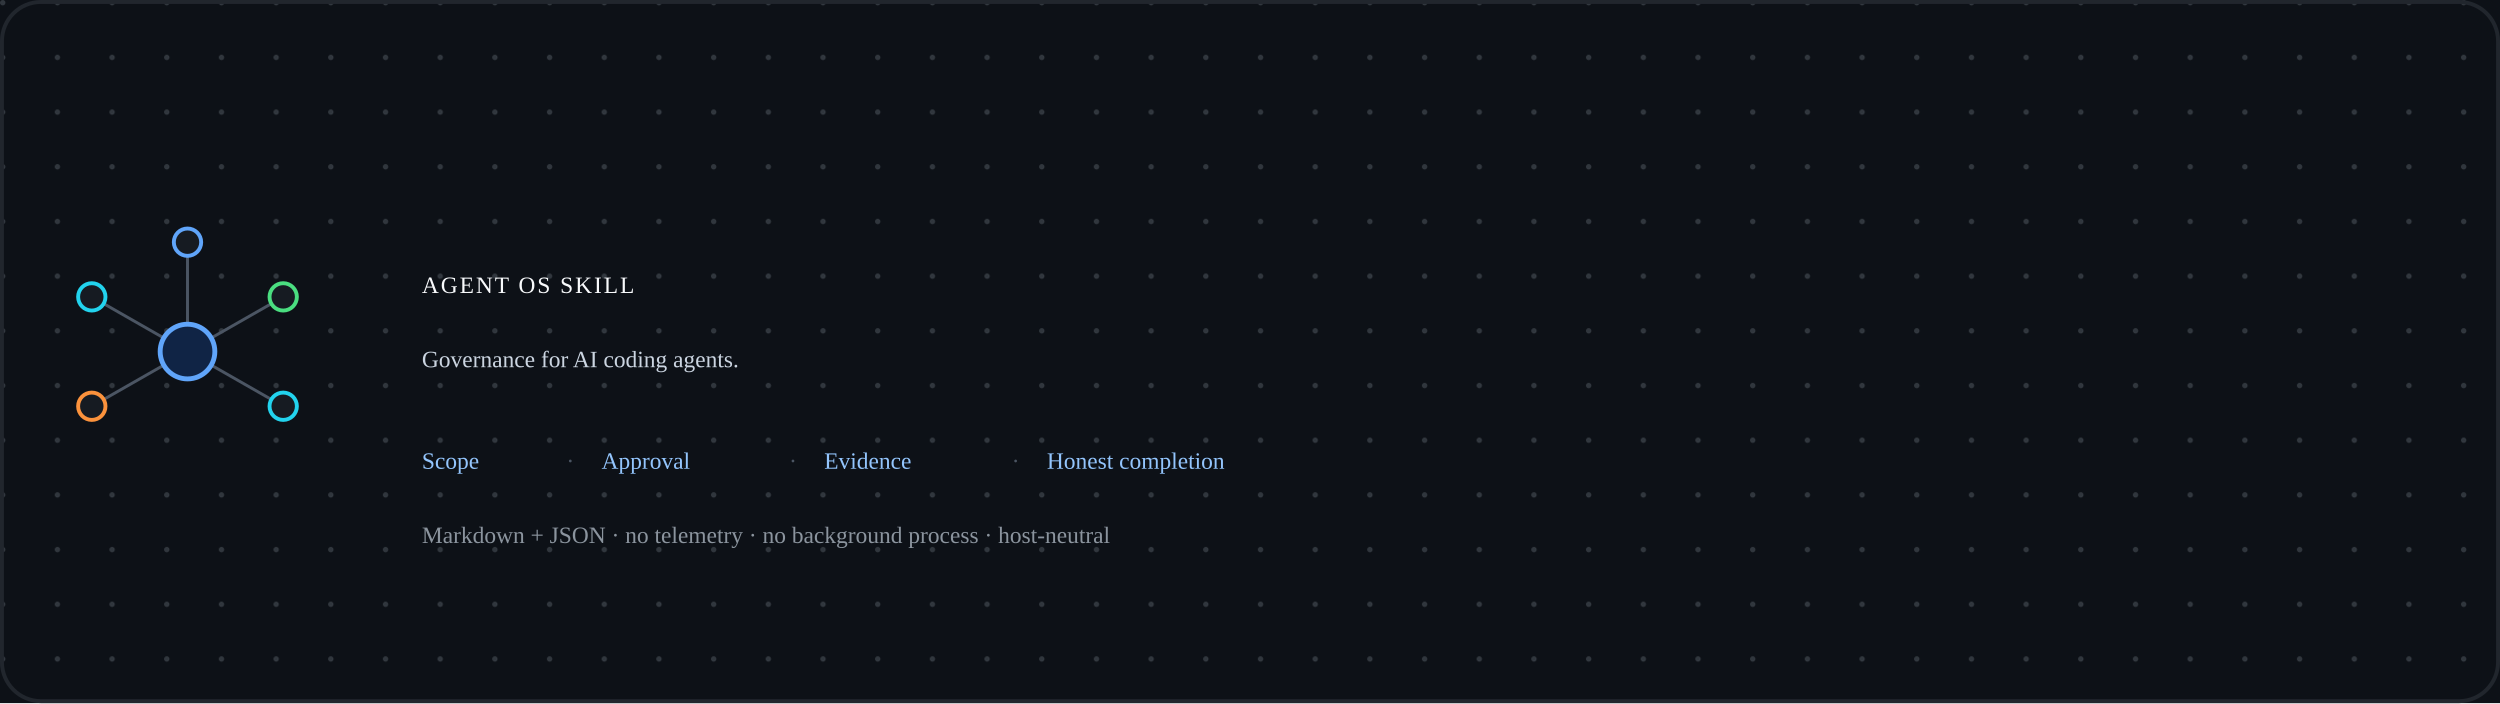
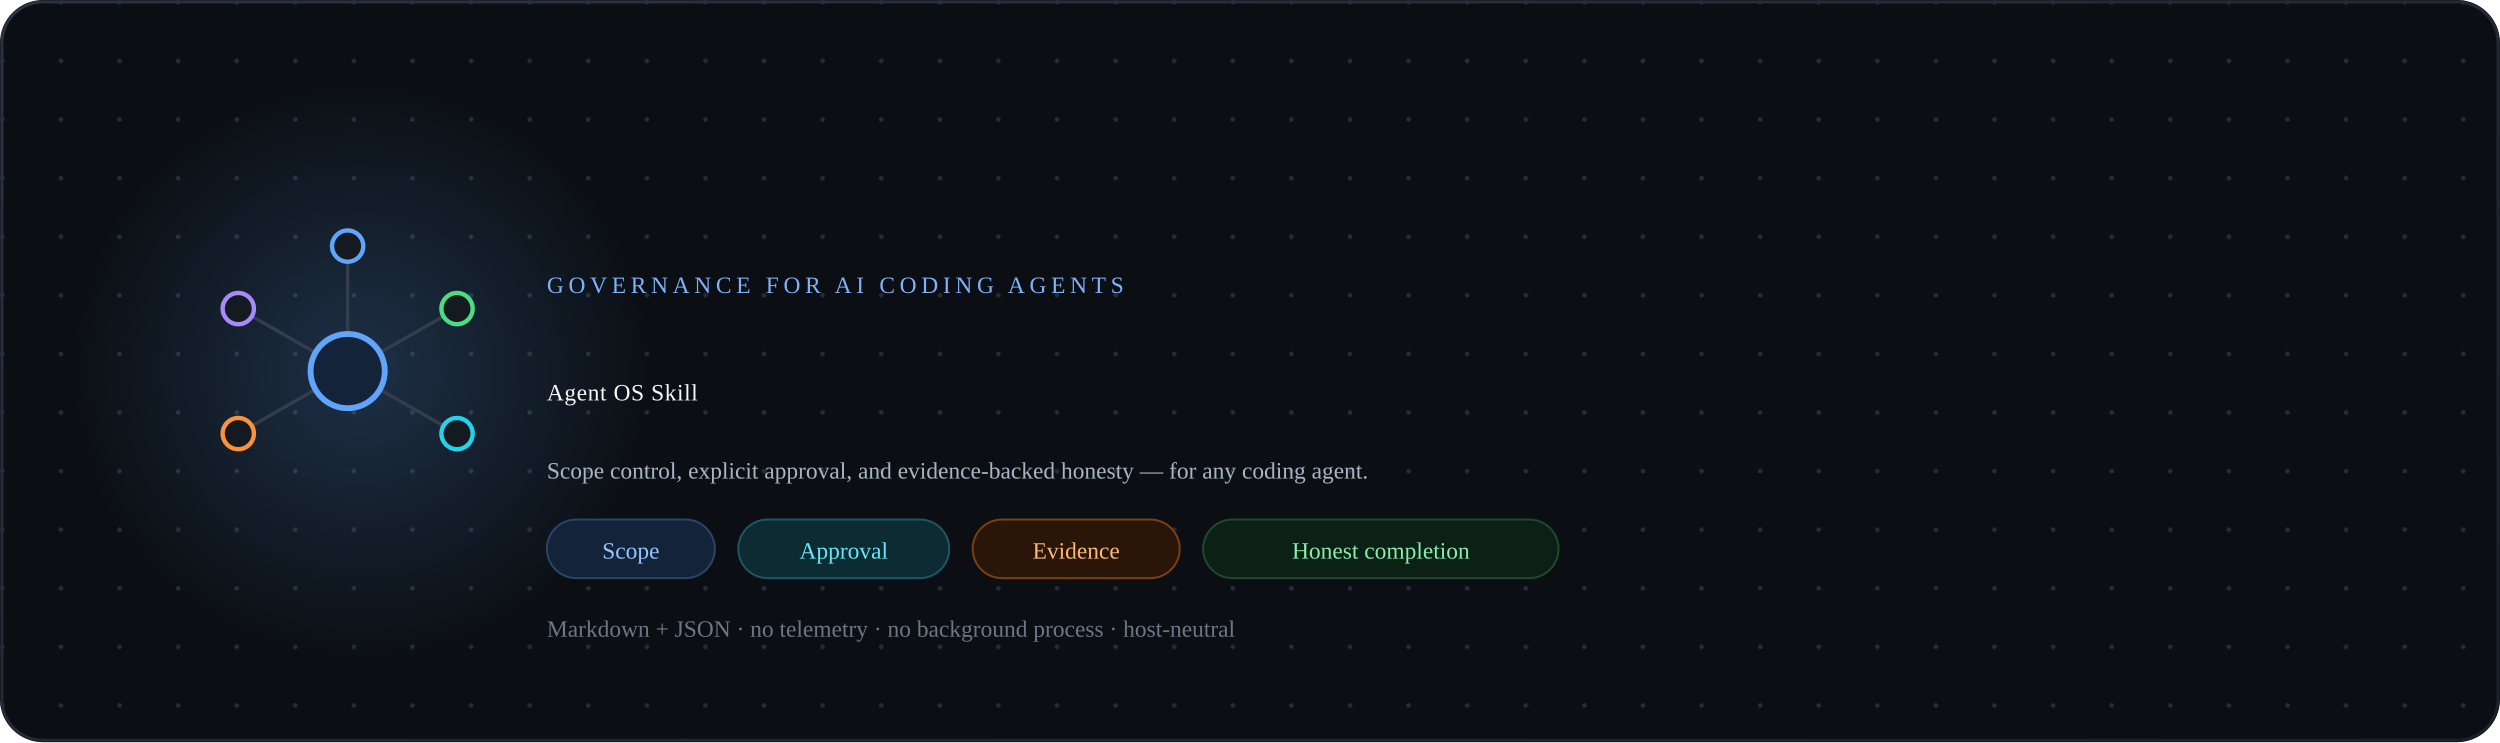
- <svg xmlns="http://www.w3.org/2000/svg" viewBox="0 0 1280 360" role="img" aria-labelledby="title desc">
+ <svg xmlns="http://www.w3.org/2000/svg" viewBox="0 0 1280 380" role="img" aria-labelledby="title desc">
  <defs>
-     <pattern id="grid-d" width="28" height="28" patternUnits="userSpaceOnUse">
-       <circle cx="1.4" cy="1.4" r="1.4" fill="#30363d" />
+     <pattern id="grid-d" width="30" height="30" patternUnits="userSpaceOnUse">
+       <circle cx="1.2" cy="1.2" r="1.2" fill="#242c37" />
    </pattern>
+     <radialGradient id="glow-d" cx="50%" cy="50%" r="50%">
+       <stop offset="0%" stop-color="#60a5fa" stop-opacity="0.22" />
+       <stop offset="100%" stop-color="#60a5fa" stop-opacity="0" />
+     </radialGradient>
+     <linearGradient id="edge-d" x1="0" y1="0" x2="1" y2="1">
+       <stop offset="0%" stop-color="#2a3341" />
+       <stop offset="100%" stop-color="#1b212b" />
+     </linearGradient>
  </defs>
-   <rect width="1280" height="360" fill="#0d1117" />
-   <rect width="1280" height="360" fill="url(#grid-d)" />
-   <rect x="1" y="1" width="1278" height="358" rx="20" fill="none" stroke="#21262d" stroke-width="2" />
-   <g transform="translate(96,180)" stroke="#4b5563" stroke-width="1.5">
-     <line x1="0" y1="0" x2="0" y2="-56" />
-     <line x1="0" y1="0" x2="49" y2="28" />
-     <line x1="0" y1="0" x2="-49" y2="28" />
-     <line x1="0" y1="0" x2="49" y2="-28" />
-     <line x1="0" y1="0" x2="-49" y2="-28" />
-     <circle cx="0" cy="0" r="14" fill="#102445" stroke="#60a5fa" stroke-width="2.5" />
-     <circle cx="0" cy="-56" r="7" fill="#161b22" stroke="#60a5fa" stroke-width="2" />
-     <circle cx="49" cy="28" r="7" fill="#161b22" stroke="#22d3ee" stroke-width="2" />
-     <circle cx="-49" cy="28" r="7" fill="#161b22" stroke="#fb923c" stroke-width="2" />
-     <circle cx="49" cy="-28" r="7" fill="#161b22" stroke="#4ade80" stroke-width="2" />
-     <circle cx="-49" cy="-28" r="7" fill="#161b22" stroke="#22d3ee" stroke-width="2" />
+   <rect width="1280" height="380" rx="22" fill="#0b0f14" />
+   <rect width="1280" height="380" rx="22" fill="url(#grid-d)" />
+   <rect x="1" y="1" width="1278" height="378" rx="21" fill="none" stroke="url(#edge-d)" stroke-width="1.5" />
+   <circle cx="185" cy="190" r="150" fill="url(#glow-d)" />
+   <g transform="translate(178,190)">
+     <line x1="0" y1="0" x2="0" y2="-64" stroke="#333d4b" stroke-width="1.75" />
+     <line x1="0" y1="0" x2="56" y2="32" stroke="#333d4b" stroke-width="1.75" />
+     <line x1="0" y1="0" x2="-56" y2="32" stroke="#333d4b" stroke-width="1.75" />
+     <line x1="0" y1="0" x2="56" y2="-32" stroke="#333d4b" stroke-width="1.75" />
+     <line x1="0" y1="0" x2="-56" y2="-32" stroke="#333d4b" stroke-width="1.75" />
+     <circle cx="0" cy="-64" r="8" fill="#151a21" stroke="#60a5fa" stroke-width="2.25" />
+     <circle cx="56" cy="32" r="8" fill="#151a21" stroke="#22d3ee" stroke-width="2.25" />
+     <circle cx="-56" cy="32" r="8" fill="#151a21" stroke="#fb923c" stroke-width="2.25" />
+     <circle cx="56" cy="-32" r="8" fill="#151a21" stroke="#4ade80" stroke-width="2.25" />
+     <circle cx="-56" cy="-32" r="8" fill="#151a21" stroke="#a78bfa" stroke-width="2.25" />
+     <circle cx="0" cy="0" r="19" fill="#132339" stroke="#60a5fa" stroke-width="3" />
  </g>
-   <text x="216" y="150" font="800 46px ui-sans-serif, system-ui, sans-serif" fill="#f8fafc" letter-spacing="1">AGENT OS SKILL</text>
-   <text x="216" y="188" font="500 20px ui-sans-serif, system-ui, sans-serif" fill="#cbd5e1">Governance for AI coding agents.</text>
-   <g font="650 15px ui-sans-serif, system-ui, sans-serif" fill="#93c5fd">
-     <text x="216" y="240">Scope</text>
-     <text x="290" y="240" fill="#4b5563">·</text>
-     <text x="308" y="240">Approval</text>
-     <text x="404" y="240" fill="#4b5563">·</text>
-     <text x="422" y="240">Evidence</text>
-     <text x="518" y="240" fill="#4b5563">·</text>
-     <text x="536" y="240">Honest completion</text>
+   <text x="280" y="150" font="600 12.5px ui-sans-serif, system-ui, sans-serif" fill="#7fb1fb" letter-spacing="2.4">GOVERNANCE FOR AI CODING AGENTS</text>
+   <text x="280" y="205" font="800 52px ui-sans-serif, system-ui, sans-serif" fill="#f6f8fb" letter-spacing="0.3">Agent OS Skill</text>
+   <text x="280" y="245" font="500 19px ui-sans-serif, system-ui, sans-serif" fill="#a9b4c4">Scope control, explicit approval, and evidence-backed honesty — for any coding agent.</text>
+   <g font="650 14px ui-sans-serif, system-ui, sans-serif">
+     <rect x="280" y="266" width="86" height="30" rx="15" fill="#132339" stroke="#294567" />
+     <text x="323" y="286" text-anchor="middle" fill="#93c5fd">Scope</text>
+     <rect x="378" y="266" width="108" height="30" rx="15" fill="#0d2b33" stroke="#1d5765" />
+     <text x="432" y="286" text-anchor="middle" fill="#67e8f9">Approval</text>
+     <rect x="498" y="266" width="106" height="30" rx="15" fill="#2a1608" stroke="#7c3f10" />
+     <text x="551" y="286" text-anchor="middle" fill="#fdba74">Evidence</text>
+     <rect x="616" y="266" width="182" height="30" rx="15" fill="#0c2015" stroke="#1e4a2c" />
+     <text x="707" y="286" text-anchor="middle" fill="#86efac">Honest completion</text>
  </g>
-   <text x="216" y="278" font="500 13px ui-sans-serif, system-ui, sans-serif" fill="#8b949e">Markdown + JSON · no telemetry · no background process · host-neutral</text>
+   <text x="280" y="326" font="500 13px ui-sans-serif, system-ui, sans-serif" fill="#6b7686">Markdown + JSON  ·  no telemetry  ·  no background process  ·  host-neutral</text>
</svg>
